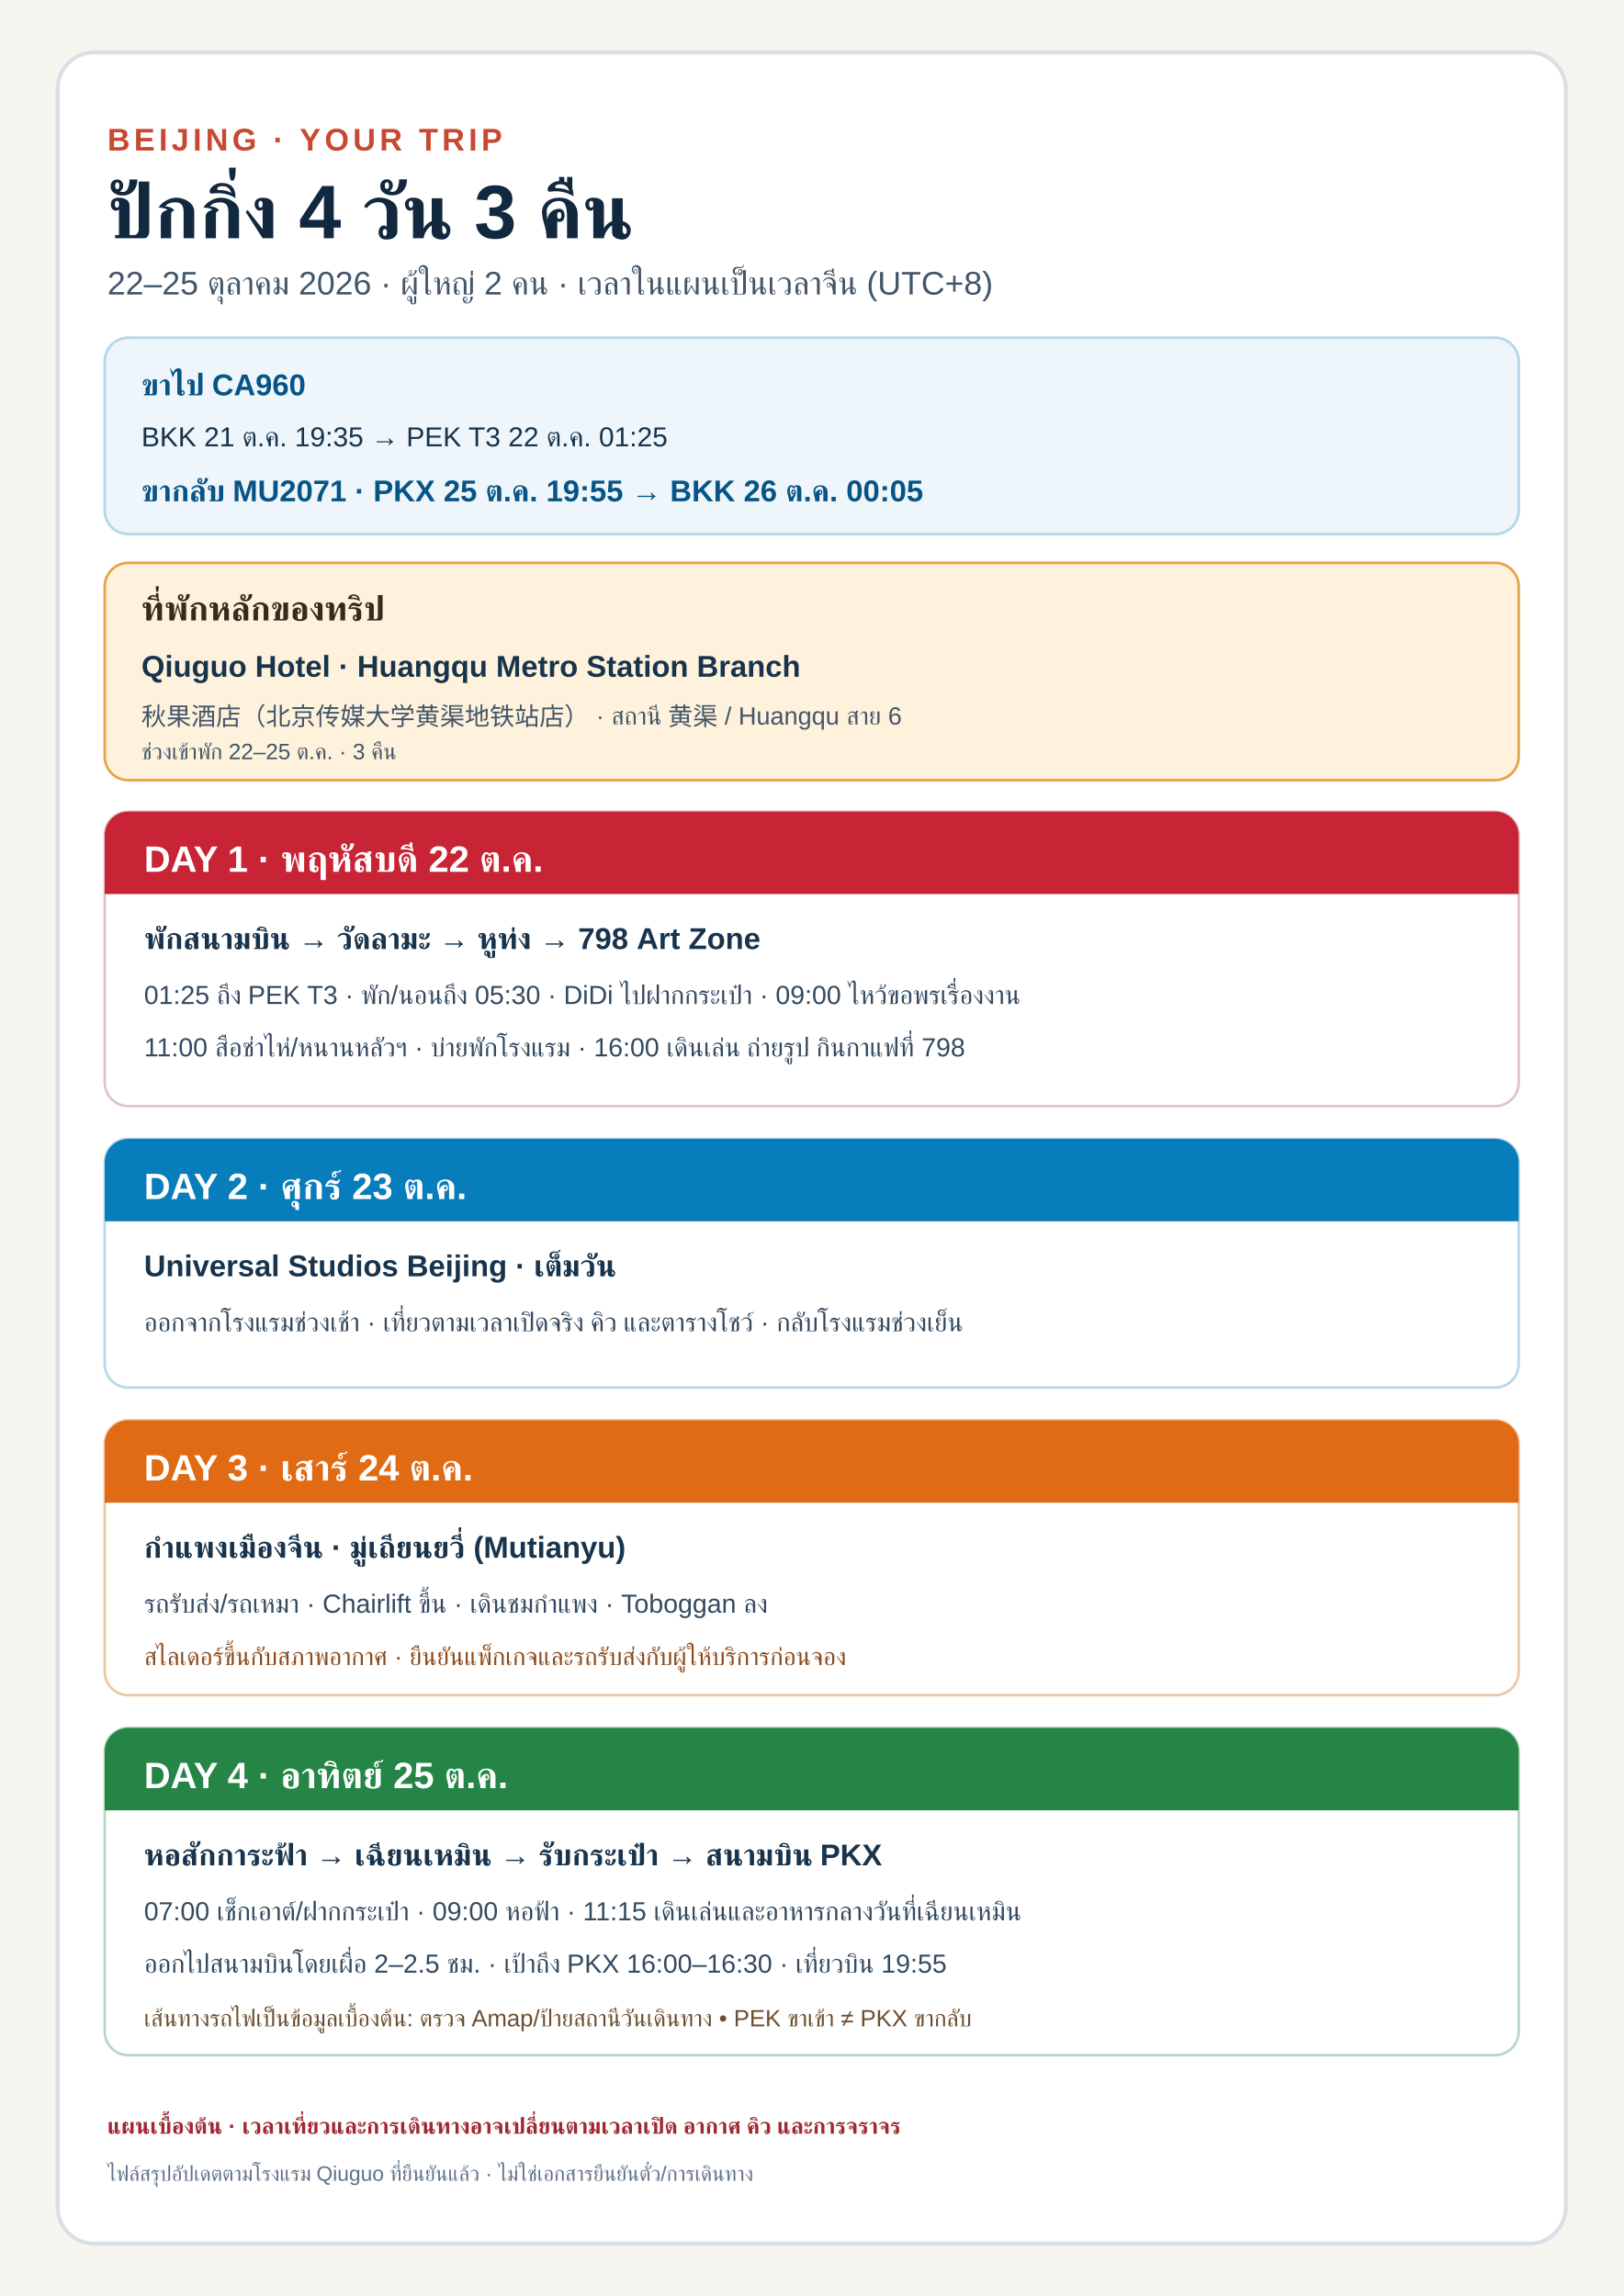
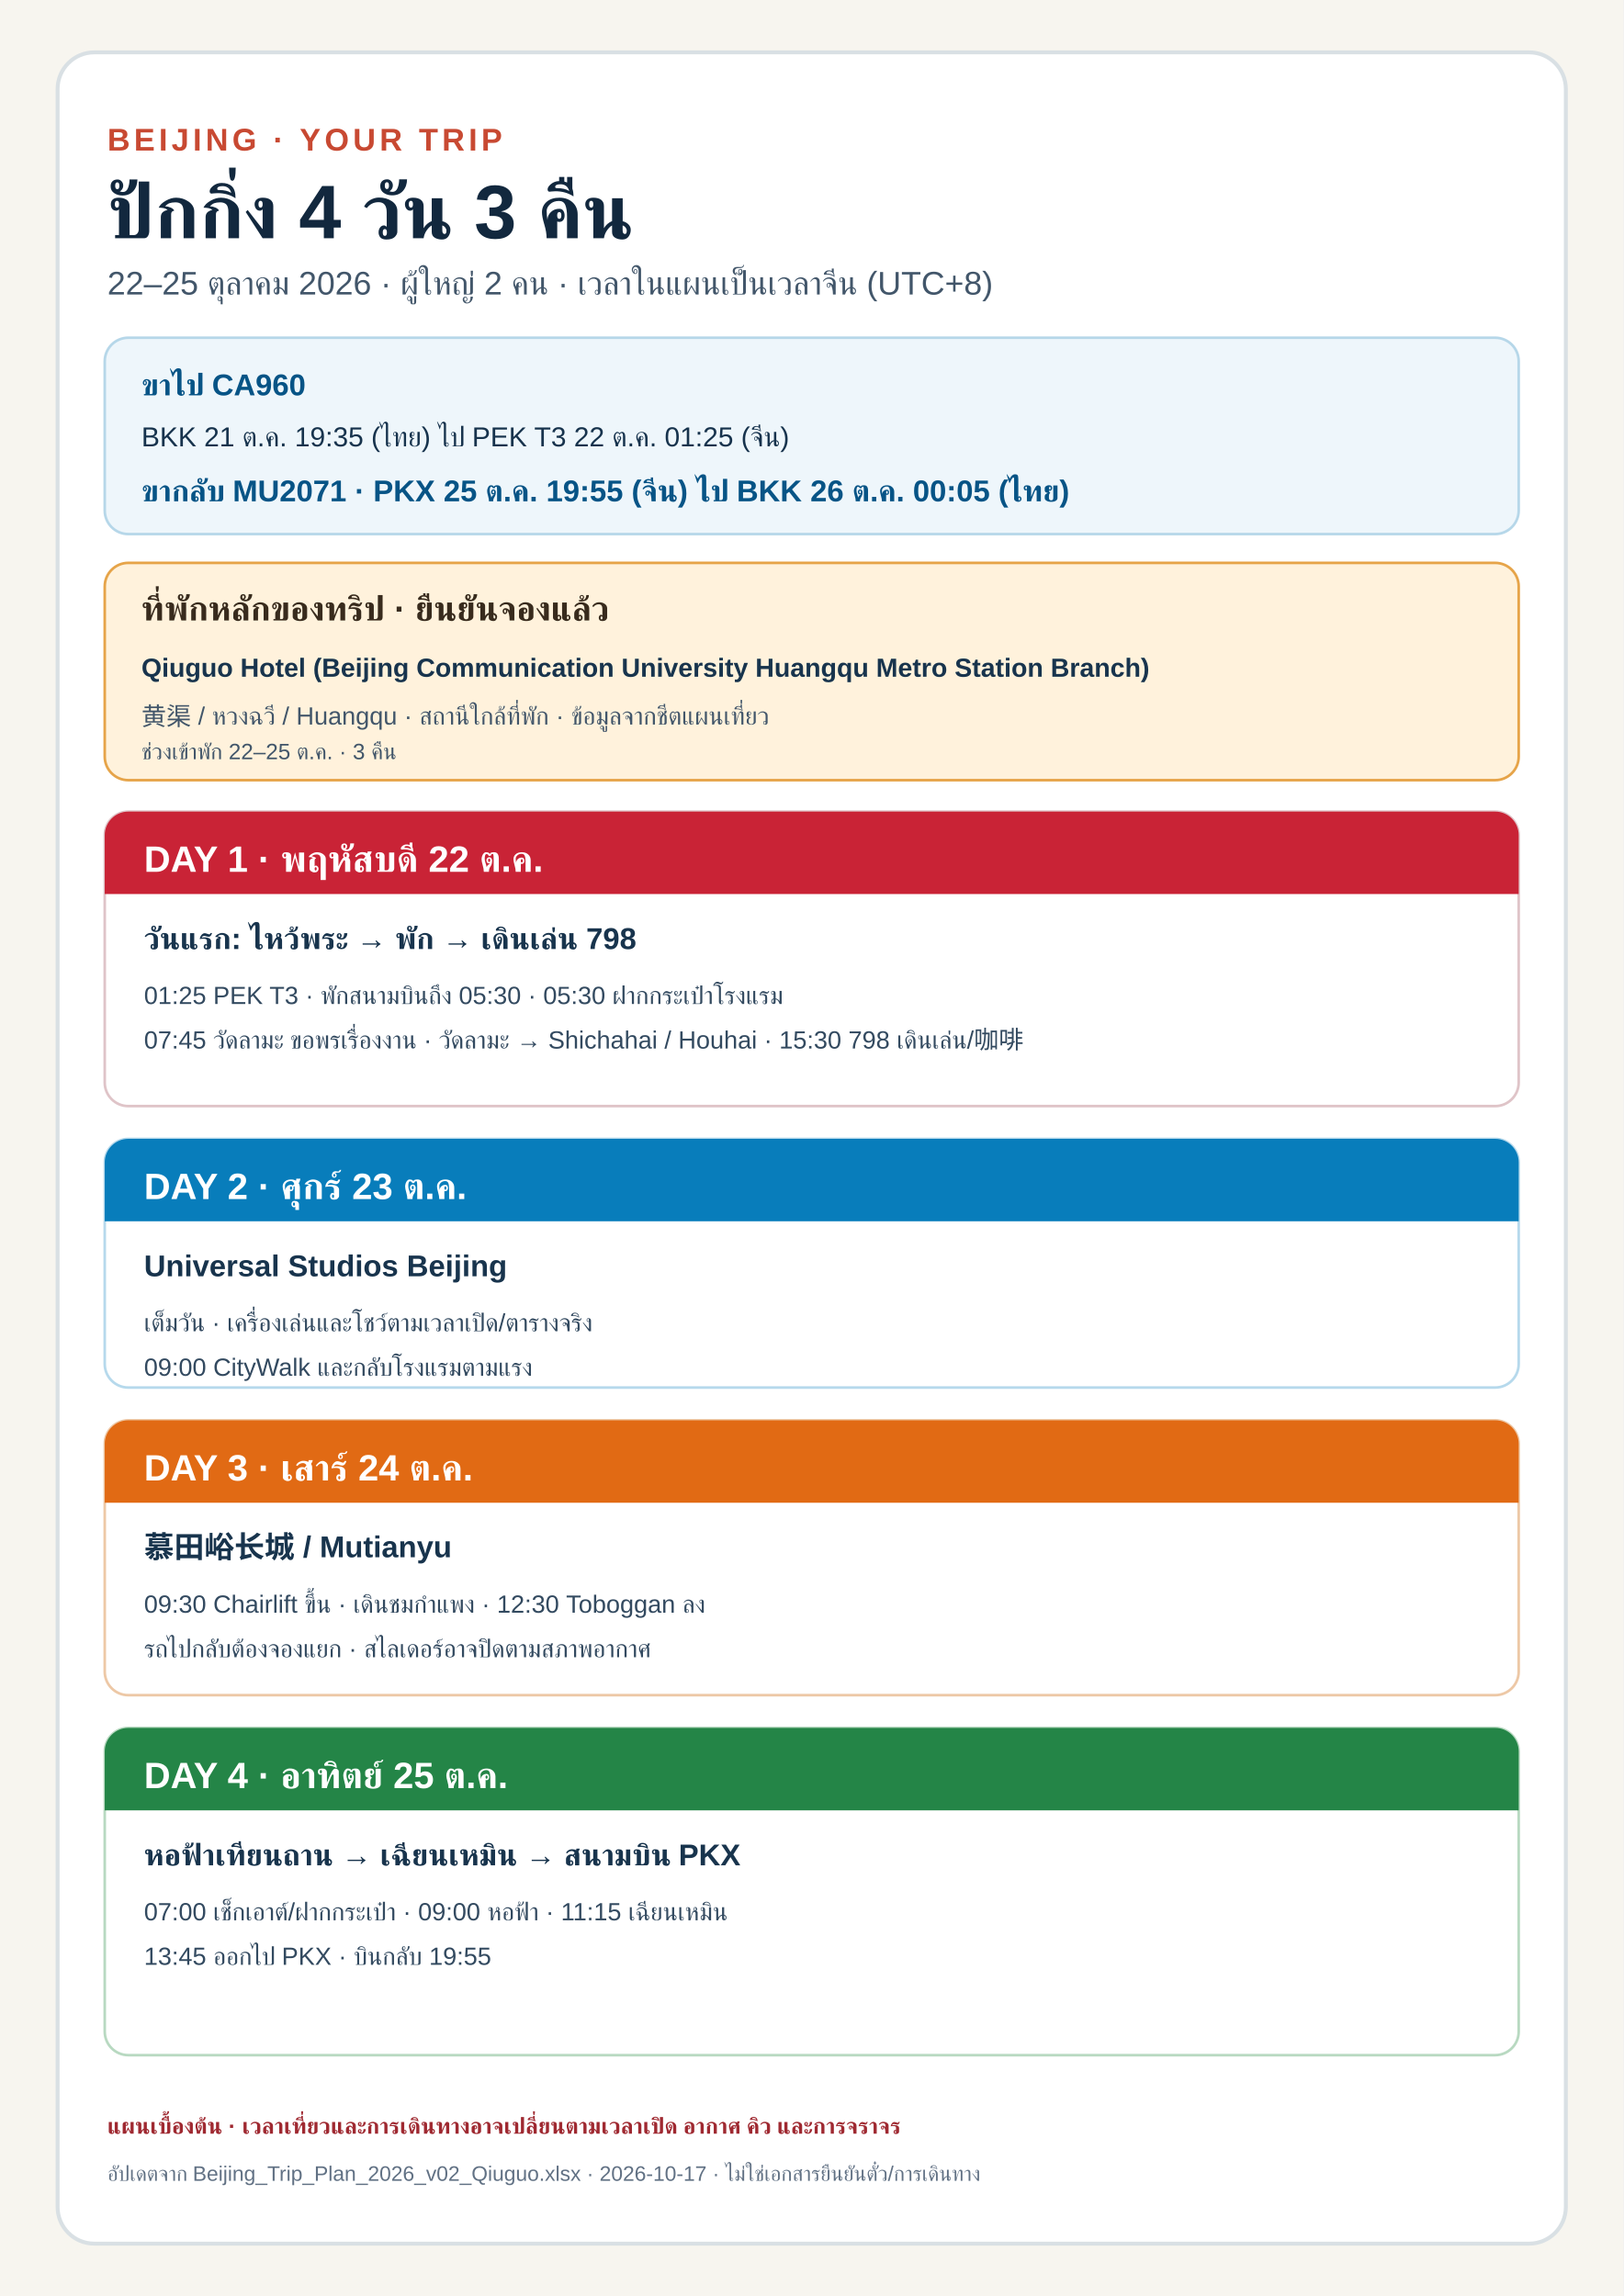
<svg xmlns="http://www.w3.org/2000/svg" width="1240" height="1754" viewBox="0 0 1240 1754">
  <rect width="1240" height="1754" fill="#f7f5ef" />
  <rect x="44" y="40" width="1152" height="1674" rx="28" fill="#fff" stroke="#d9e0e4" stroke-width="3" />
  <text x="82" y="115" font-family="Arial,sans-serif" font-size="24" font-weight="700" fill="#c84932" letter-spacing="3">BEIJING · YOUR TRIP</text>
  <text x="82" y="182" font-family="Arial,sans-serif" font-size="58" font-weight="800" fill="#12283e">ปักกิ่ง 4 วัน 3 คืน</text>
  <text x="82" y="225" font-family="Arial,sans-serif" font-size="25" fill="#42566a">22–25 ตุลาคม 2026 · ผู้ใหญ่ 2 คน · เวลาในแผนเป็นเวลาจีน (UTC+8)</text>
  <rect x="80" y="258" width="1080" height="150" rx="18" fill="#eef6fb" stroke="#b6d7e9" stroke-width="2" />
  <text x="108" y="302" font-family="Arial,sans-serif" font-size="23" font-weight="700" fill="#075486">ขาไป CA960</text>
-   <text x="108" y="341" font-family="Arial,sans-serif" font-size="21" fill="#17334d">BKK 21 ต.ค. 19:35 → PEK T3 22 ต.ค. 01:25</text>
-   <text x="108" y="383" font-family="Arial,sans-serif" font-size="23" font-weight="700" fill="#075486">ขากลับ MU2071 · PKX 25 ต.ค. 19:55 → BKK 26 ต.ค. 00:05</text>
+   <text x="108" y="341" font-family="Arial,sans-serif" font-size="21" fill="#17334d">BKK 21 ต.ค. 19:35 (ไทย) ไป PEK T3 22 ต.ค. 01:25 (จีน)</text>
+   <text x="108" y="383" font-family="Arial,sans-serif" font-size="23" font-weight="700" fill="#075486">ขากลับ MU2071 · PKX 25 ต.ค. 19:55 (จีน) ไป BKK 26 ต.ค. 00:05 (ไทย)</text>
  <rect x="80" y="430" width="1080" height="166" rx="18" fill="#fff2dc" stroke="#e6a449" stroke-width="2" />
-   <text x="108" y="474" font-family="Arial,sans-serif" font-size="26" font-weight="700" fill="#382b1d">ที่พักหลักของทริป</text>
-   <text x="108" y="517" font-family="Arial,sans-serif" font-size="23" font-weight="700" fill="#18344d">Qiuguo Hotel · Huangqu Metro Station Branch</text>
-   <text x="108" y="554" font-family="Arial,sans-serif" font-size="19" fill="#42566a">秋果酒店（北京传媒大学黄渠地铁站店） · สถานี 黄渠 / Huangqu สาย 6</text>
+   <text x="108" y="474" font-family="Arial,sans-serif" font-size="26" font-weight="700" fill="#382b1d">ที่พักหลักของทริป · ยืนยันจองแล้ว</text>
+   <text x="108" y="517" font-family="Arial,sans-serif" font-size="20" font-weight="700" fill="#18344d">Qiuguo Hotel (Beijing Communication University Huangqu Metro Station Branch)</text>
+   <text x="108" y="554" font-family="Arial,sans-serif" font-size="19" fill="#42566a">黄渠 / หวงฉวี / Huangqu · สถานีใกล้ที่พัก · ข้อมูลจากชีตแผนเที่ยว</text>
  <text x="108" y="580" font-family="Arial,sans-serif" font-size="17" fill="#42566a">ช่วงเข้าพัก 22–25 ต.ค. · 3 คืน</text>
  <g font-family="Arial,sans-serif">
    <rect x="80" y="620" width="1080" height="225" rx="18" fill="#fff" stroke="#dfc4c8" stroke-width="2" />
    <path d="M80 638a18 18 0 0 1 18-18h1044a18 18 0 0 1 18 18v45H80z" fill="#c92336" />
    <text x="110" y="666" font-size="28" font-weight="800" fill="#fff">DAY 1 · พฤหัสบดี 22 ต.ค.</text>
-     <text x="110" y="725" font-size="23" font-weight="700" fill="#18344d">พักสนามบิน → วัดลามะ → หูท่ง → 798 Art Zone</text>
-     <text x="110" y="767" font-size="20" fill="#334a60">01:25 ถึง PEK T3 · พัก/นอนถึง 05:30 · DiDi ไปฝากกระเป๋า · 09:00 ไหว้ขอพรเรื่องงาน</text>
-     <text x="110" y="807" font-size="20" fill="#334a60">11:00 สือช่าไห่/หนานหลัวฯ · บ่ายพักโรงแรม · 16:00 เดินเล่น ถ่ายรูป กินกาแฟที่ 798</text>
+     <text x="110" y="725" font-size="23" font-weight="700" fill="#18344d">วันแรก: ไหว้พระ → พัก → เดินเล่น 798</text>
+     <text x="110" y="767" font-size="19" fill="#334a60">01:25 PEK T3 · พักสนามบินถึง 05:30 · 05:30 ฝากกระเป๋าโรงแรม</text>
+     <text x="110" y="801" font-size="19" fill="#334a60">07:45 วัดลามะ ขอพรเรื่องงาน · วัดลามะ → Shichahai / Houhai · 15:30 798 เดินเล่น/咖啡</text>
    <rect x="80" y="870" width="1080" height="190" rx="18" fill="#fff" stroke="#b6d9ec" stroke-width="2" />
    <path d="M80 888a18 18 0 0 1 18-18h1044a18 18 0 0 1 18 18v45H80z" fill="#087dbb" />
    <text x="110" y="916" font-size="28" font-weight="800" fill="#fff">DAY 2 · ศุกร์ 23 ต.ค.</text>
-     <text x="110" y="975" font-size="23" font-weight="700" fill="#18344d">Universal Studios Beijing · เต็มวัน</text>
-     <text x="110" y="1017" font-size="20" fill="#334a60">ออกจากโรงแรมช่วงเช้า · เที่ยวตามเวลาเปิดจริง คิว และตารางโชว์ · กลับโรงแรมช่วงเย็น</text>
+     <text x="110" y="975" font-size="23" font-weight="700" fill="#18344d">Universal Studios Beijing</text>
+     <text x="110" y="1017" font-size="19" fill="#334a60">เต็มวัน · เครื่องเล่นและโชว์ตามเวลาเปิด/ตารางจริง</text>
+     <text x="110" y="1051" font-size="19" fill="#334a60">09:00 CityWalk และกลับโรงแรมตามแรง</text>
    <rect x="80" y="1085" width="1080" height="210" rx="18" fill="#fff" stroke="#edc8a6" stroke-width="2" />
    <path d="M80 1103a18 18 0 0 1 18-18h1044a18 18 0 0 1 18 18v45H80z" fill="#e16a14" />
    <text x="110" y="1131" font-size="28" font-weight="800" fill="#fff">DAY 3 · เสาร์ 24 ต.ค.</text>
-     <text x="110" y="1190" font-size="23" font-weight="700" fill="#18344d">กำแพงเมืองจีน · มู่เถียนยวี่ (Mutianyu)</text>
-     <text x="110" y="1232" font-size="20" fill="#334a60">รถรับส่ง/รถเหมา · Chairlift ขึ้น · เดินชมกำแพง · Toboggan ลง</text>
-     <text x="110" y="1272" font-size="19" fill="#8b4b1d">สไลเดอร์ขึ้นกับสภาพอากาศ · ยืนยันแพ็กเกจและรถรับส่งกับผู้ให้บริการก่อนจอง</text>
+     <text x="110" y="1190" font-size="23" font-weight="700" fill="#18344d">慕田峪长城 / Mutianyu</text>
+     <text x="110" y="1232" font-size="19" fill="#334a60">09:30 Chairlift ขึ้น · เดินชมกำแพง · 12:30 Toboggan ลง</text>
+     <text x="110" y="1266" font-size="19" fill="#334a60">รถไปกลับต้องจองแยก · สไลเดอร์อาจปิดตามสภาพอากาศ</text>
    <rect x="80" y="1320" width="1080" height="250" rx="18" fill="#fff" stroke="#b8d9c1" stroke-width="2" />
    <path d="M80 1338a18 18 0 0 1 18-18h1044a18 18 0 0 1 18 18v45H80z" fill="#248547" />
    <text x="110" y="1366" font-size="28" font-weight="800" fill="#fff">DAY 4 · อาทิตย์ 25 ต.ค.</text>
-     <text x="110" y="1425" font-size="23" font-weight="700" fill="#18344d">หอสักการะฟ้า → เฉียนเหมิน → รับกระเป๋า → สนามบิน PKX</text>
-     <text x="110" y="1467" font-size="20" fill="#334a60">07:00 เช็กเอาต์/ฝากกระเป๋า · 09:00 หอฟ้า · 11:15 เดินเล่นและอาหารกลางวันที่เฉียนเหมิน</text>
-     <text x="110" y="1507" font-size="20" fill="#334a60">ออกไปสนามบินโดยเผื่อ 2–2.5 ชม. · เป้าถึง PKX 16:00–16:30 · เที่ยวบิน 19:55</text>
-     <text x="110" y="1548" font-size="18" fill="#6b4e2f">เส้นทางรถไฟเป็นข้อมูลเบื้องต้น: ตรวจ Amap/ป้ายสถานีวันเดินทาง • PEK ขาเข้า ≠ PKX ขากลับ</text>
+     <text x="110" y="1425" font-size="23" font-weight="700" fill="#18344d">หอฟ้าเทียนถาน → เฉียนเหมิน → สนามบิน PKX</text>
+     <text x="110" y="1467" font-size="19" fill="#334a60">07:00 เช็กเอาต์/ฝากกระเป๋า · 09:00 หอฟ้า · 11:15 เฉียนเหมิน</text>
+     <text x="110" y="1501" font-size="19" fill="#334a60">13:45 ออกไป PKX · บินกลับ 19:55</text>
    <text x="82" y="1630" font-size="17" font-weight="700" fill="#9f2931">แผนเบื้องต้น · เวลาเที่ยวและการเดินทางอาจเปลี่ยนตามเวลาเปิด อากาศ คิว และการจราจร</text>
-     <text x="82" y="1666" font-size="16" fill="#617184">ไฟล์สรุปอัปเดตตามโรงแรม Qiuguo ที่ยืนยันแล้ว · ไม่ใช่เอกสารยืนยันตั๋ว/การเดินทาง</text>
+     <text x="82" y="1666" font-size="16" fill="#617184">อัปเดตจาก Beijing_Trip_Plan_2026_v02_Qiuguo.xlsx · 2026-10-17 · ไม่ใช่เอกสารยืนยันตั๋ว/การเดินทาง</text>
  </g>
</svg>
